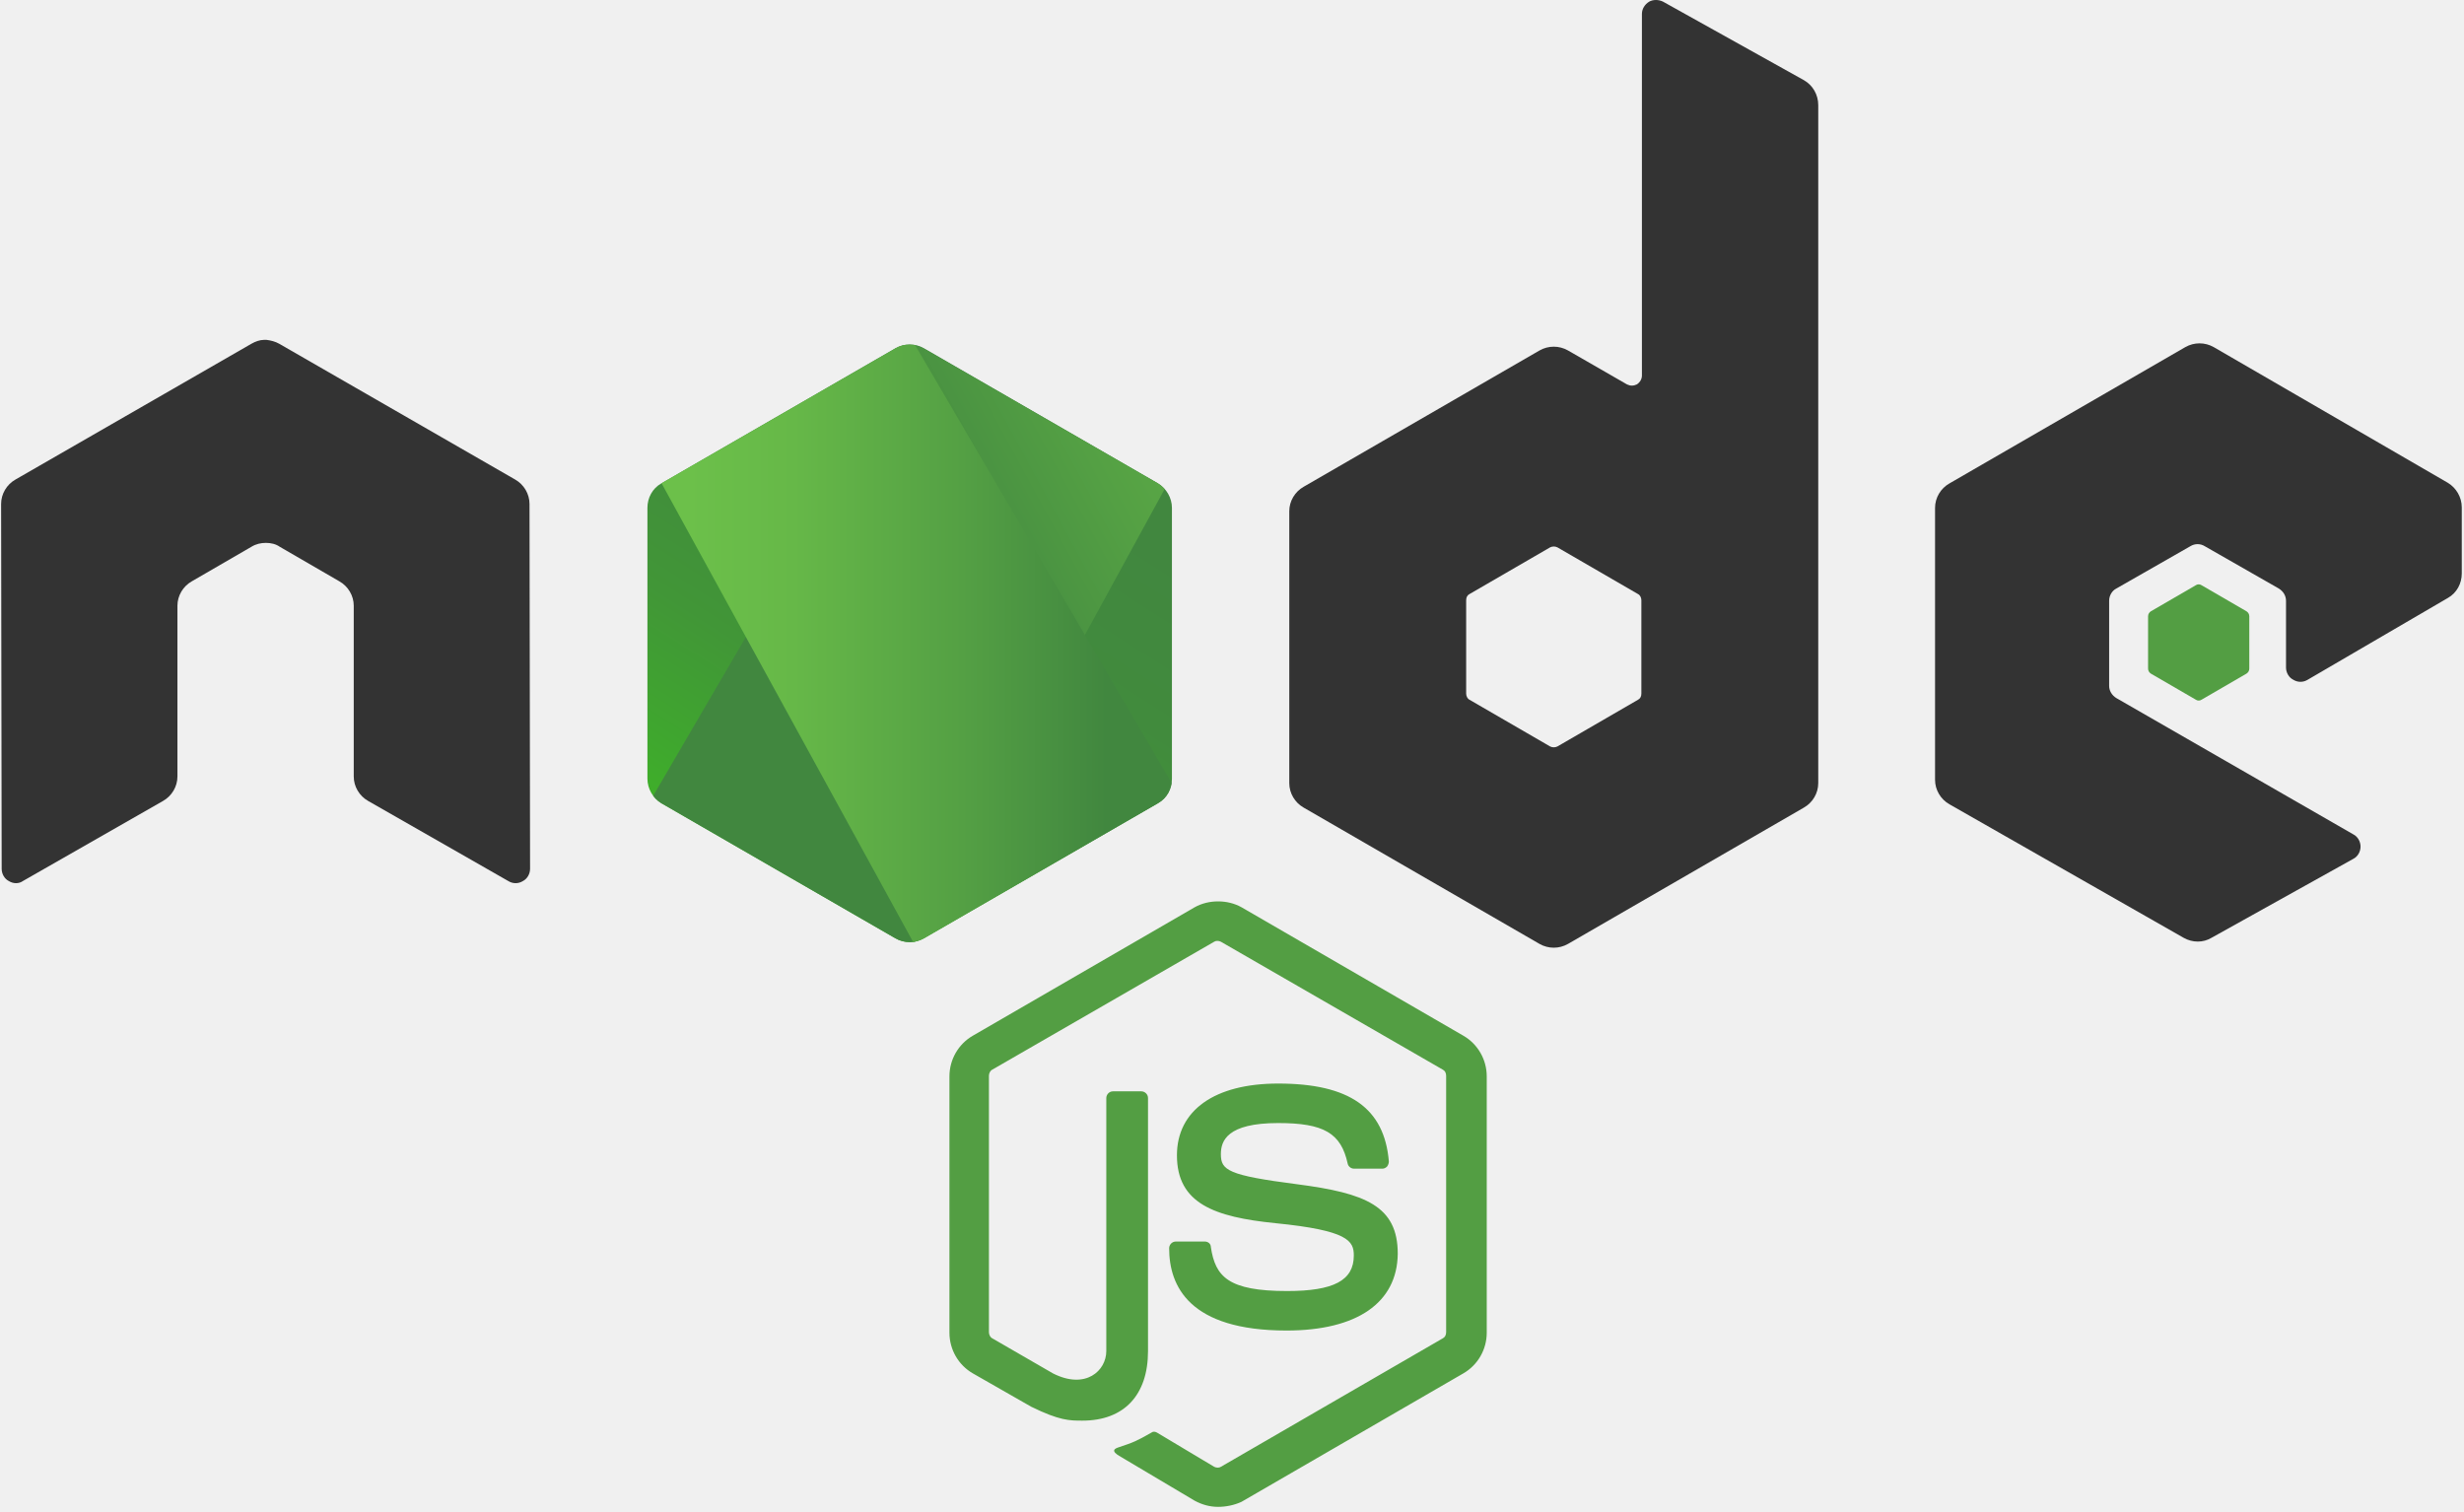
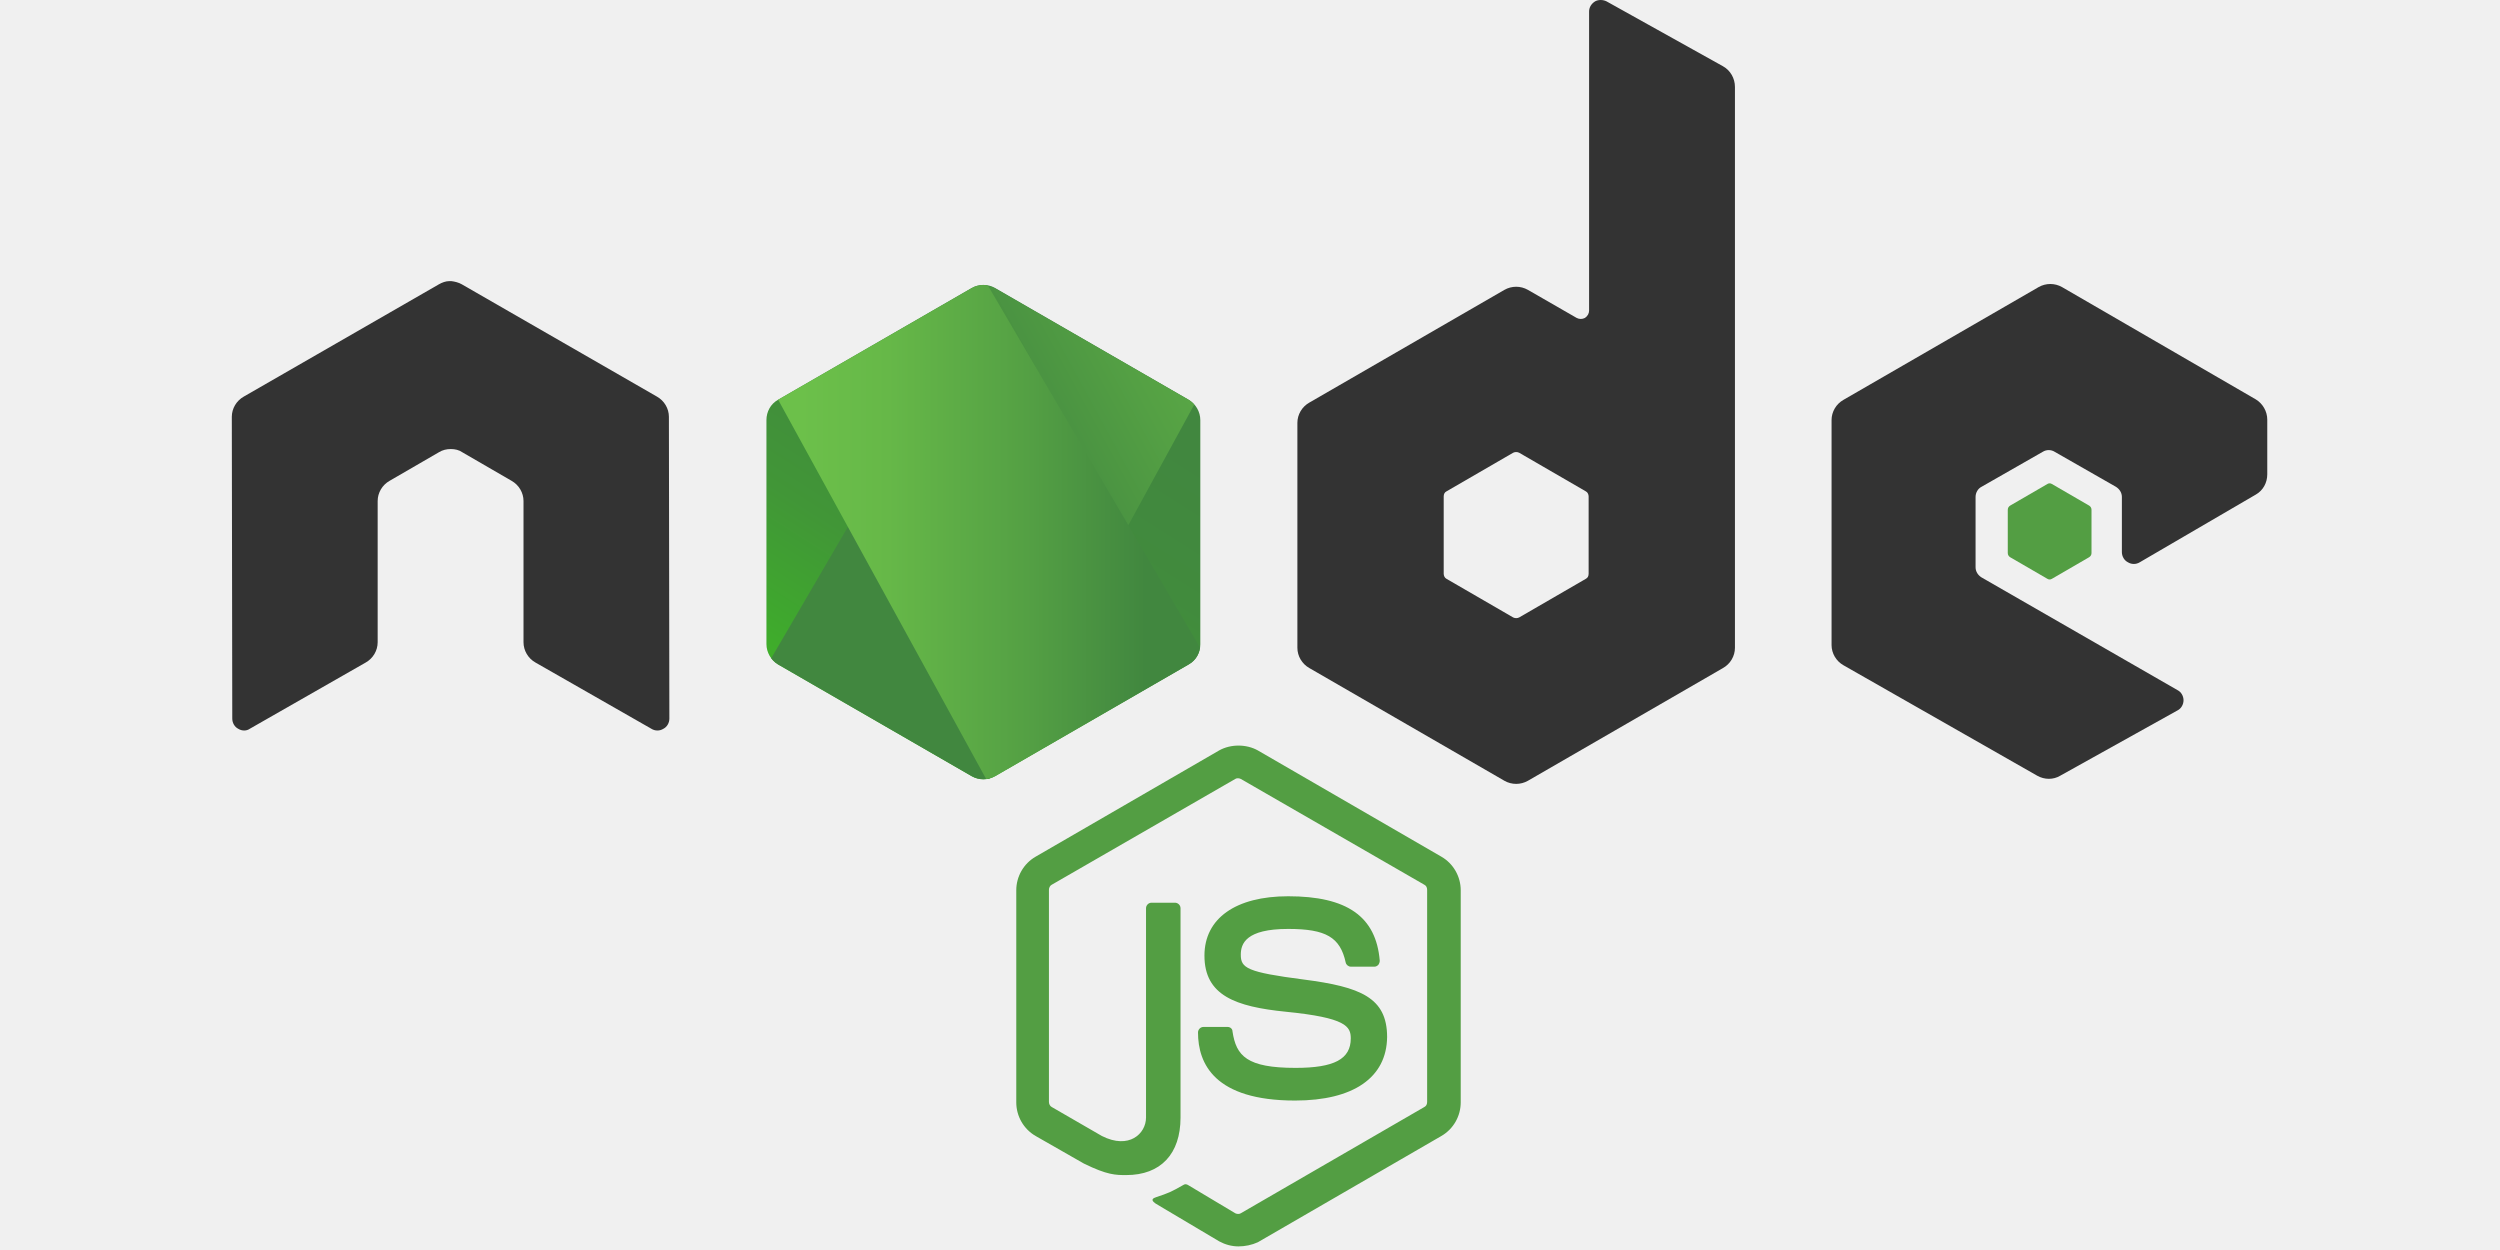
- <svg xmlns="http://www.w3.org/2000/svg" xmlns:xlink="http://www.w3.org/1999/xlink" width="512" height="314" preserveAspectRatio="xMidYMid meet" viewBox="0 0 512 314" style="-ms-transform: rotate(360deg); -webkit-transform: rotate(360deg); transform: rotate(360deg);">
+ <svg xmlns="http://www.w3.org/2000/svg" xmlns:xlink="http://www.w3.org/1999/xlink" width="1024" height="512" preserveAspectRatio="xMidYMid meet" viewBox="0 0 512 314" style="-ms-transform: rotate(360deg); -webkit-transform: rotate(360deg); transform: rotate(360deg);">
  <defs>
    <linearGradient x1="68.188%" y1="17.487%" x2="27.823%" y2="89.755%" id="IconifyId-177886aa7b3-b43f5c-3602">
      <stop stop-color="#41873F" offset="0%" />
      <stop stop-color="#418B3D" offset="32.88%" />
      <stop stop-color="#419637" offset="63.52%" />
      <stop stop-color="#3FA92D" offset="93.19%" />
      <stop stop-color="#3FAE2A" offset="100%" />
    </linearGradient>
    <linearGradient x1="43.277%" y1="55.169%" x2="159.245%" y2="-18.306%" id="IconifyId-177886aa7b3-b43f5c-3603">
      <stop stop-color="#41873F" offset="13.76%" />
      <stop stop-color="#54A044" offset="40.32%" />
      <stop stop-color="#66B848" offset="71.36%" />
      <stop stop-color="#6CC04A" offset="90.81%" />
    </linearGradient>
    <linearGradient x1="-4413.77%" y1="13.43%" x2="5327.93%" y2="13.43%" id="IconifyId-177886aa7b3-b43f5c-3604">
      <stop stop-color="#6CC04A" offset="9.192%" />
      <stop stop-color="#66B848" offset="28.64%" />
      <stop stop-color="#54A044" offset="59.68%" />
      <stop stop-color="#41873F" offset="86.24%" />
    </linearGradient>
    <linearGradient x1="-4.389%" y1="49.997%" x2="101.499%" y2="49.997%" id="IconifyId-177886aa7b3-b43f5c-3605">
      <stop stop-color="#6CC04A" offset="9.192%" />
      <stop stop-color="#66B848" offset="28.64%" />
      <stop stop-color="#54A044" offset="59.68%" />
      <stop stop-color="#41873F" offset="86.24%" />
    </linearGradient>
    <linearGradient x1="-9713.77%" y1="36.21%" x2="27.93%" y2="36.21%" id="IconifyId-177886aa7b3-b43f5c-3606">
      <stop stop-color="#6CC04A" offset="9.192%" />
      <stop stop-color="#66B848" offset="28.64%" />
      <stop stop-color="#54A044" offset="59.68%" />
      <stop stop-color="#41873F" offset="86.24%" />
    </linearGradient>
    <linearGradient x1="-103.861%" y1="50.275%" x2="100.797%" y2="50.275%" id="IconifyId-177886aa7b3-b43f5c-3607">
      <stop stop-color="#6CC04A" offset="9.192%" />
      <stop stop-color="#66B848" offset="28.64%" />
      <stop stop-color="#54A044" offset="59.68%" />
      <stop stop-color="#41873F" offset="86.24%" />
    </linearGradient>
    <linearGradient x1="130.613%" y1="-211.069%" x2="4.393%" y2="201.605%" id="IconifyId-177886aa7b3-b43f5c-3608">
      <stop stop-color="#41873F" offset="0%" />
      <stop stop-color="#418B3D" offset="32.88%" />
      <stop stop-color="#419637" offset="63.52%" />
      <stop stop-color="#3FA92D" offset="93.19%" />
      <stop stop-color="#3FAE2A" offset="100%" />
    </linearGradient>
    <path id="IconifyId-177886aa7b3-b43f5c-3609" d="M57.903 1.85a5.957 5.957 0 0 0-5.894 0L3.352 29.933c-1.85 1.04-2.89 3.005-2.89 5.085v56.286c0 2.08 1.156 4.045 2.89 5.085l48.657 28.085a5.957 5.957 0 0 0 5.894 0l48.658-28.085c1.849-1.04 2.89-3.005 2.89-5.085V35.019c0-2.08-1.157-4.045-2.89-5.085L57.903 1.85z" />
  </defs>
  <g fill="none">
    <path d="M253.11 313.094c-1.733 0-3.351-.462-4.854-1.271l-15.371-9.13c-2.312-1.272-1.156-1.734-.462-1.965c3.12-1.04 3.698-1.272 6.934-3.12c.347-.232.81-.116 1.156.115l11.789 7.05c.462.231 1.04.231 1.386 0l46.115-26.698c.462-.231.694-.694.694-1.271v-53.28c0-.579-.232-1.04-.694-1.272l-46.115-26.582c-.462-.232-1.04-.232-1.386 0l-46.115 26.582c-.462.231-.694.809-.694 1.271v53.28c0 .463.232 1.04.694 1.272l12.598 7.281c6.819 3.467 11.095-.578 11.095-4.623v-52.587c0-.693.578-1.387 1.387-1.387h5.894c.694 0 1.387.578 1.387 1.387v52.587c0 9.13-4.97 14.447-13.638 14.447c-2.658 0-4.738 0-10.633-2.89l-12.135-6.934c-3.005-1.733-4.854-4.97-4.854-8.437v-53.28c0-3.467 1.849-6.704 4.854-8.437l46.114-26.698c2.89-1.618 6.82-1.618 9.709 0l46.114 26.698c3.005 1.733 4.855 4.97 4.855 8.437v53.28c0 3.467-1.85 6.704-4.855 8.437l-46.114 26.698c-1.503.694-3.236 1.04-4.854 1.04zm14.216-36.637c-20.225 0-24.386-9.246-24.386-17.105c0-.694.578-1.387 1.387-1.387h6.01c.693 0 1.271.462 1.271 1.156c.925 6.125 3.583 9.13 15.834 9.13c9.708 0 13.87-2.196 13.87-7.397c0-3.005-1.157-5.2-16.297-6.703c-12.598-1.272-20.457-4.045-20.457-14.1c0-9.362 7.86-14.91 21.035-14.91c14.793 0 22.075 5.086 23 16.18c0 .348-.116.694-.347 1.041c-.232.231-.578.462-.925.462h-6.01c-.578 0-1.156-.462-1.271-1.04c-1.387-6.356-4.97-8.437-14.447-8.437c-10.633 0-11.905 3.699-11.905 6.472c0 3.352 1.503 4.392 15.834 6.241c14.216 1.85 20.92 4.508 20.92 14.447c-.116 10.171-8.437 15.95-23.116 15.95z" fill="#539E43" />
    <path d="M110.028 104.712c0-2.08-1.156-4.046-3.005-5.086l-49.004-28.2c-.81-.463-1.734-.694-2.658-.81h-.463c-.924 0-1.849.347-2.658.81l-49.004 28.2c-1.85 1.04-3.005 3.005-3.005 5.086l.116 75.817c0 1.04.578 2.08 1.502 2.543c.925.578 2.08.578 2.89 0l29.125-16.643c1.849-1.04 3.005-3.005 3.005-5.085v-35.482c0-2.08 1.155-4.045 3.005-5.085l12.366-7.166c.925-.578 1.965-.81 3.005-.81c1.04 0 2.08.232 2.89.81l12.366 7.166c1.85 1.04 3.005 3.004 3.005 5.085v35.482c0 2.08 1.156 4.045 3.005 5.085l29.125 16.643c.925.578 2.08.578 3.005 0c.925-.463 1.503-1.503 1.503-2.543l-.116-75.817z" fill="#333" />
    <path d="M345.571.347c-.924-.463-2.08-.463-2.89 0c-.924.578-1.502 1.502-1.502 2.542v75.125c0 .693-.346 1.386-1.04 1.849c-.693.346-1.387.346-2.08 0l-12.251-7.05a5.957 5.957 0 0 0-5.895 0l-49.004 28.316c-1.849 1.04-3.005 3.005-3.005 5.085v56.516c0 2.08 1.156 4.046 3.005 5.086l49.004 28.316a5.957 5.957 0 0 0 5.895 0l49.004-28.316c1.849-1.04 3.005-3.005 3.005-5.086V21.844c0-2.196-1.156-4.16-3.005-5.201L345.572.347zm-4.507 143.776c0 .578-.231 1.04-.694 1.271l-16.758 9.708a1.714 1.714 0 0 1-1.503 0l-16.758-9.708c-.463-.231-.694-.809-.694-1.271v-19.417c0-.578.231-1.04.694-1.271l16.758-9.709a1.714 1.714 0 0 1 1.503 0l16.758 9.709c.463.23.694.809.694 1.271v19.417z" fill="#333" />
    <path d="M508.648 124.244c1.85-1.04 2.89-3.005 2.89-5.086v-13.753c0-2.08-1.156-4.045-2.89-5.085l-48.657-28.2a5.957 5.957 0 0 0-5.894 0l-49.004 28.315c-1.85 1.04-3.005 3.005-3.005 5.086v56.516c0 2.08 1.155 4.045 3.005 5.085l48.657 27.738c1.85 1.04 4.045 1.04 5.779 0L489 178.45c.925-.463 1.503-1.503 1.503-2.543c0-1.04-.578-2.08-1.503-2.543l-49.235-28.316c-.924-.577-1.502-1.502-1.502-2.542v-17.683c0-1.04.578-2.08 1.502-2.543l15.372-8.784a2.821 2.821 0 0 1 3.005 0l15.371 8.784c.925.578 1.503 1.502 1.503 2.543v13.869c0 1.04.578 2.08 1.502 2.542c.925.578 2.08.578 3.005 0l29.125-16.99z" fill="#333" />
    <path d="M456.293 121.586a1.05 1.05 0 0 1 1.155 0l9.362 5.432c.347.23.578.577.578 1.04v10.864c0 .462-.231.809-.578 1.04l-9.362 5.432a1.05 1.05 0 0 1-1.155 0l-9.362-5.432c-.347-.231-.578-.578-.578-1.04v-10.864c0-.463.231-.81.578-1.04l9.362-5.432z" fill="#539E43" />
    <g transform="translate(134.068 70.501)">
      <mask id="IconifyId-177886aa7b3-b43f5c-3610" fill="#fff">
        <use xlink:href="#IconifyId-177886aa7b3-b43f5c-3609" />
      </mask>
      <use fill="url(#IconifyId-177886aa7b3-b43f5c-3602)" xlink:href="#IconifyId-177886aa7b3-b43f5c-3609" />
      <g mask="url(#IconifyId-177886aa7b3-b43f5c-3610)">
        <path d="M51.893 1.85L3.121 29.933C1.27 30.974 0 32.94 0 35.02v56.286c0 1.387.578 2.658 1.502 3.698L56.285 1.156c-1.387-.231-3.005-.116-4.392.693z" />
        <path d="M56.632 125.053c.462-.116.925-.347 1.387-.578l48.773-28.085c1.85-1.04 3.005-3.005 3.005-5.085V35.019c0-1.502-.694-3.005-1.734-4.045l-51.43 94.079z" />
        <path d="M106.676 29.934L57.788 1.85a8.025 8.025 0 0 0-1.503-.578L1.502 95.12a6.082 6.082 0 0 0 1.619 1.387l48.888 28.085c1.387.809 3.005 1.04 4.507.577l51.432-94.078c-.347-.462-.81-.81-1.272-1.156z" fill="url(#IconifyId-177886aa7b3-b43f5c-3603)" />
      </g>
      <g mask="url(#IconifyId-177886aa7b3-b43f5c-3610)">
        <path d="M109.797 91.305V35.019c0-2.08-1.271-4.045-3.12-5.085L57.786 1.85a5.106 5.106 0 0 0-1.848-.693l53.511 91.42c.231-.347.347-.809.347-1.271z" />
        <path d="M3.12 29.934C1.272 30.974 0 32.94 0 35.02v56.286c0 2.08 1.387 4.045 3.12 5.085l48.889 28.085c1.156.693 2.427.925 3.814.693L3.467 29.818l-.346.116z" />
        <path fill="url(#IconifyId-177886aa7b3-b43f5c-3604)" fill-rule="evenodd" d="M50.391.809l-.693.347h.924l-.231-.347z" transform="translate(0 -9.246)" />
        <path d="M106.792 105.636c1.387-.809 2.427-2.196 2.89-3.698L56.053 10.402c-1.387-.231-2.89-.116-4.16.693L3.351 39.065l52.355 95.465a8.057 8.057 0 0 0 2.196-.693l48.889-28.2z" fill="url(#IconifyId-177886aa7b3-b43f5c-3605)" fill-rule="evenodd" transform="translate(0 -9.246)" />
        <path fill="url(#IconifyId-177886aa7b3-b43f5c-3606)" fill-rule="evenodd" d="M111.3 104.712l-.347-.578v.809l.346-.231z" transform="translate(0 -9.246)" />
        <path d="M106.792 105.636l-48.773 28.085a6.973 6.973 0 0 1-2.196.693l.925 1.734l54.089-31.32v-.694l-1.387-2.312c-.231 1.618-1.271 3.005-2.658 3.814z" fill="url(#IconifyId-177886aa7b3-b43f5c-3607)" fill-rule="evenodd" transform="translate(0 -9.246)" />
        <path d="M106.792 105.636l-48.773 28.085a6.973 6.973 0 0 1-2.196.693l.925 1.734l54.089-31.32v-.694l-1.387-2.312c-.231 1.618-1.271 3.005-2.658 3.814z" fill="url(#IconifyId-177886aa7b3-b43f5c-3608)" fill-rule="evenodd" transform="translate(0 -9.246)" />
      </g>
    </g>
  </g>
  <rect x="0" y="0" width="512" height="314" fill="rgba(0, 0, 0, 0)" />
</svg>
